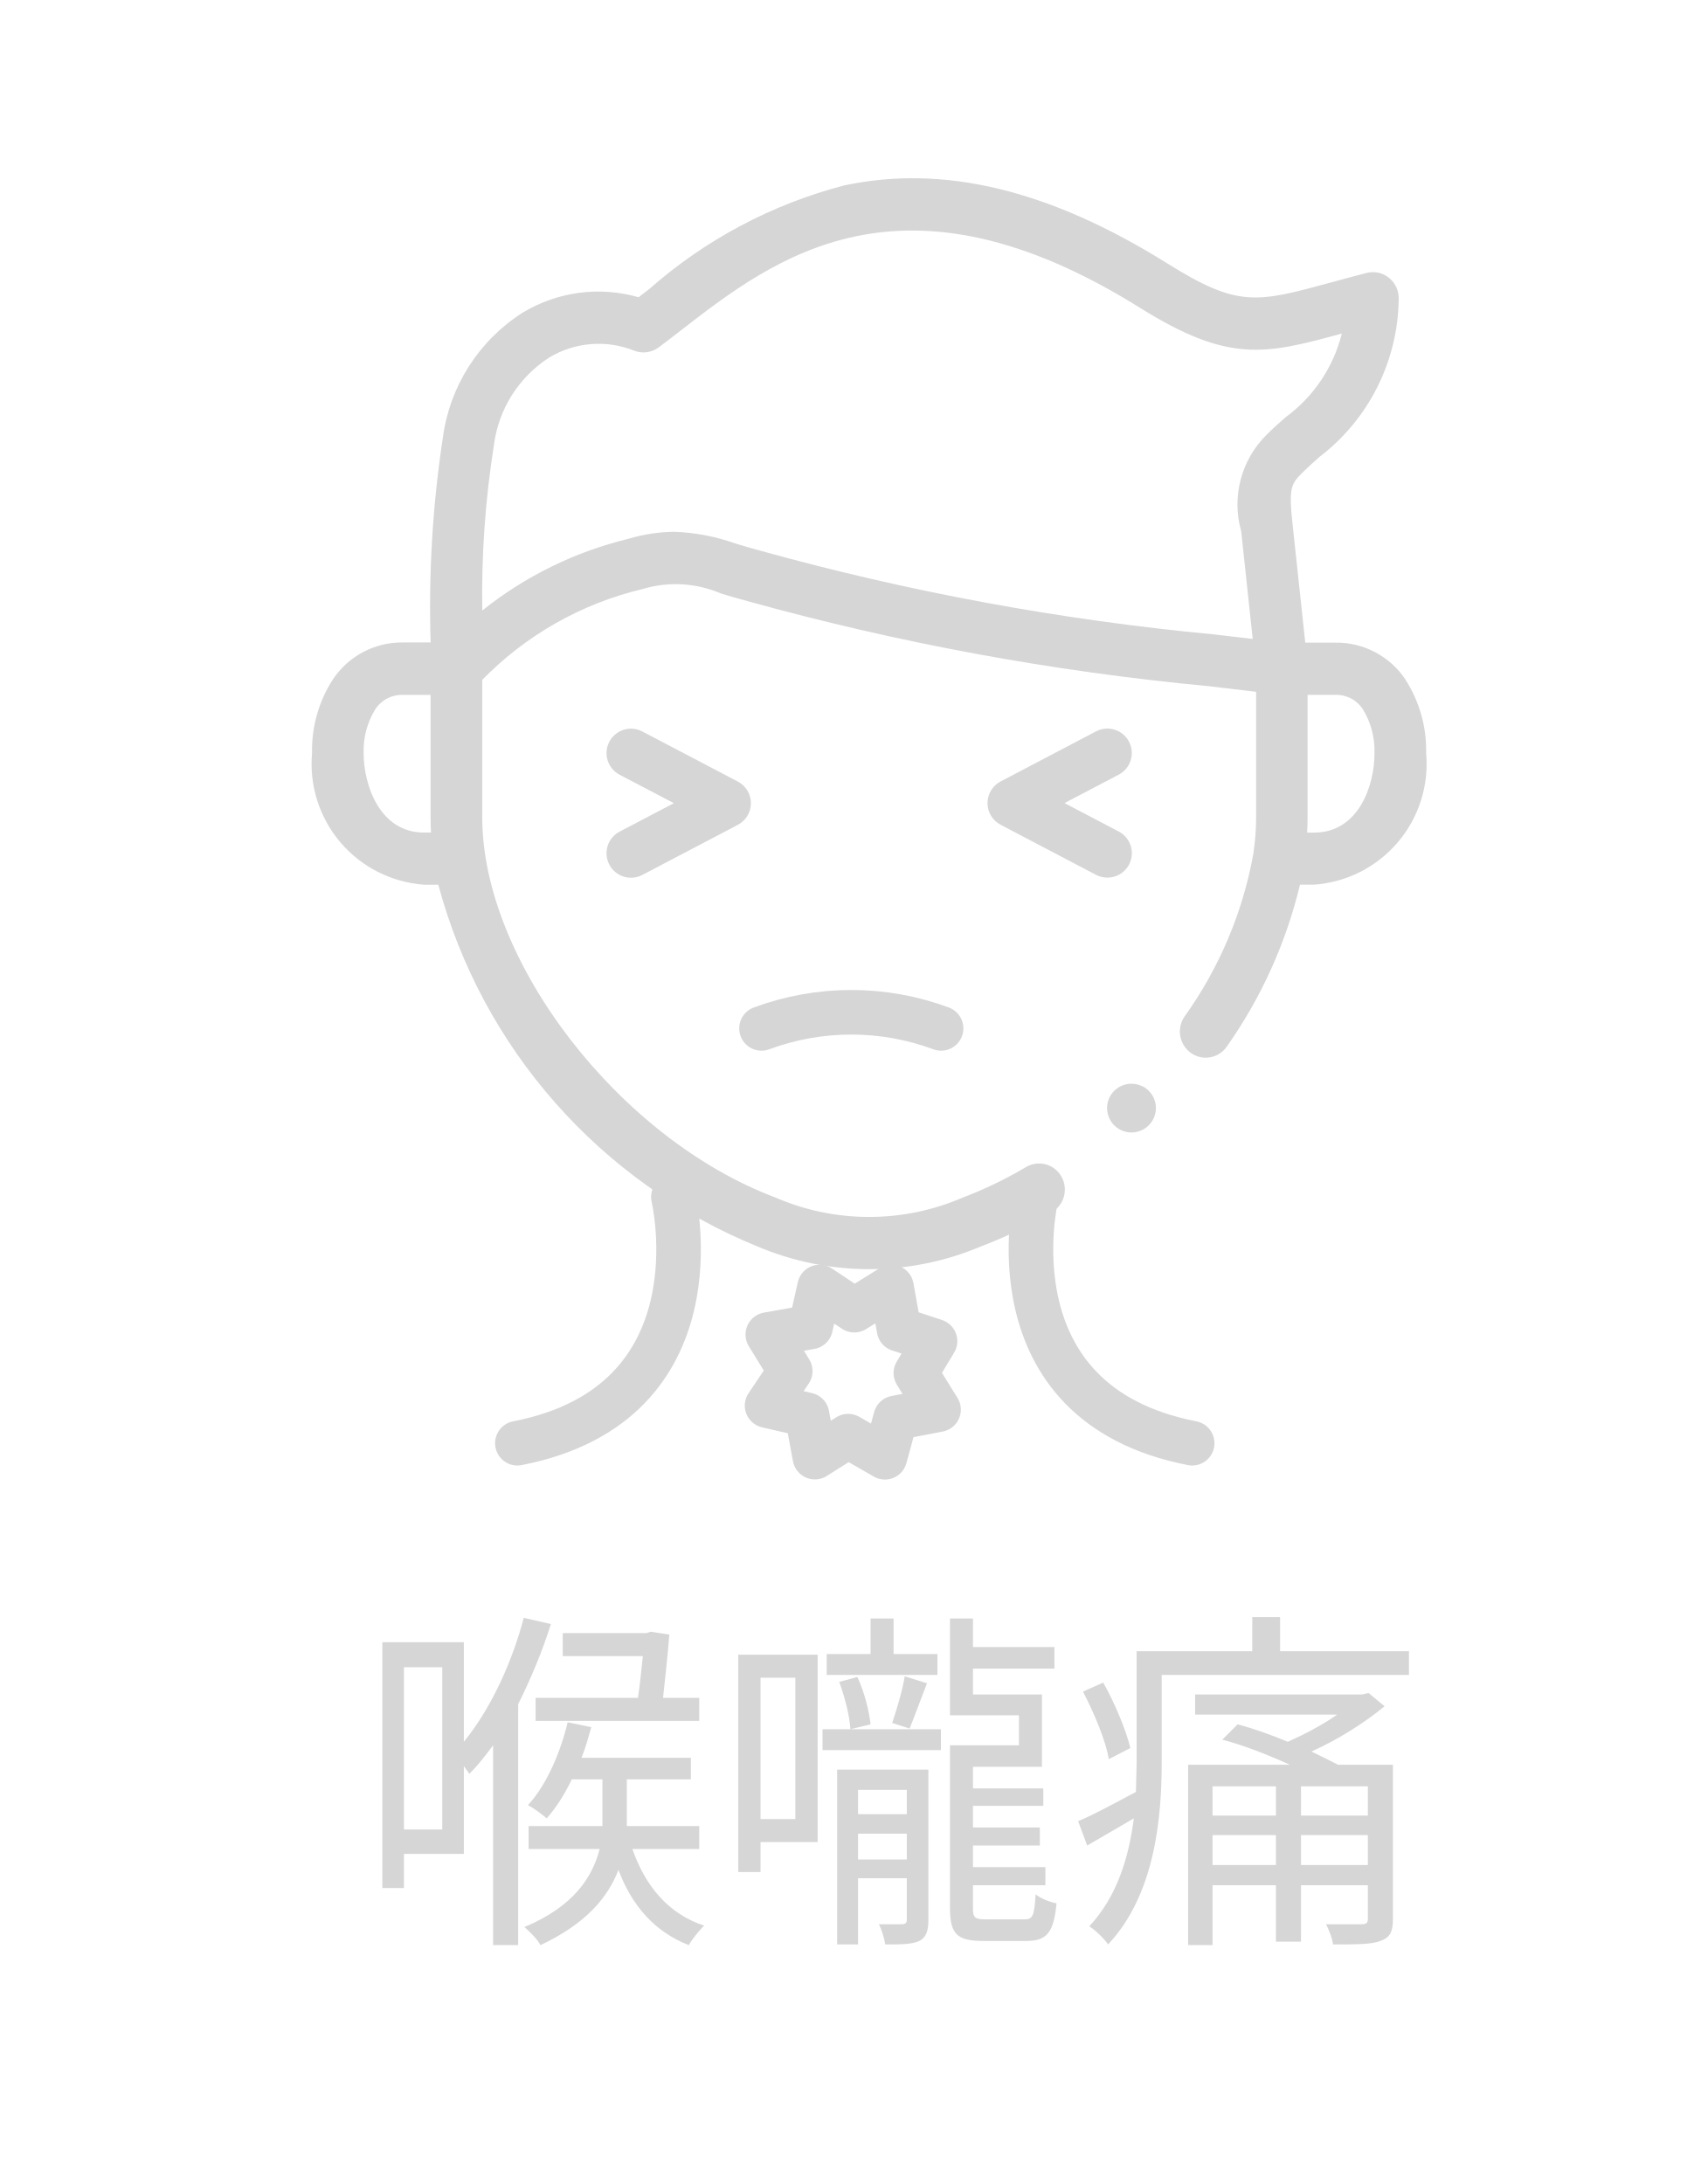
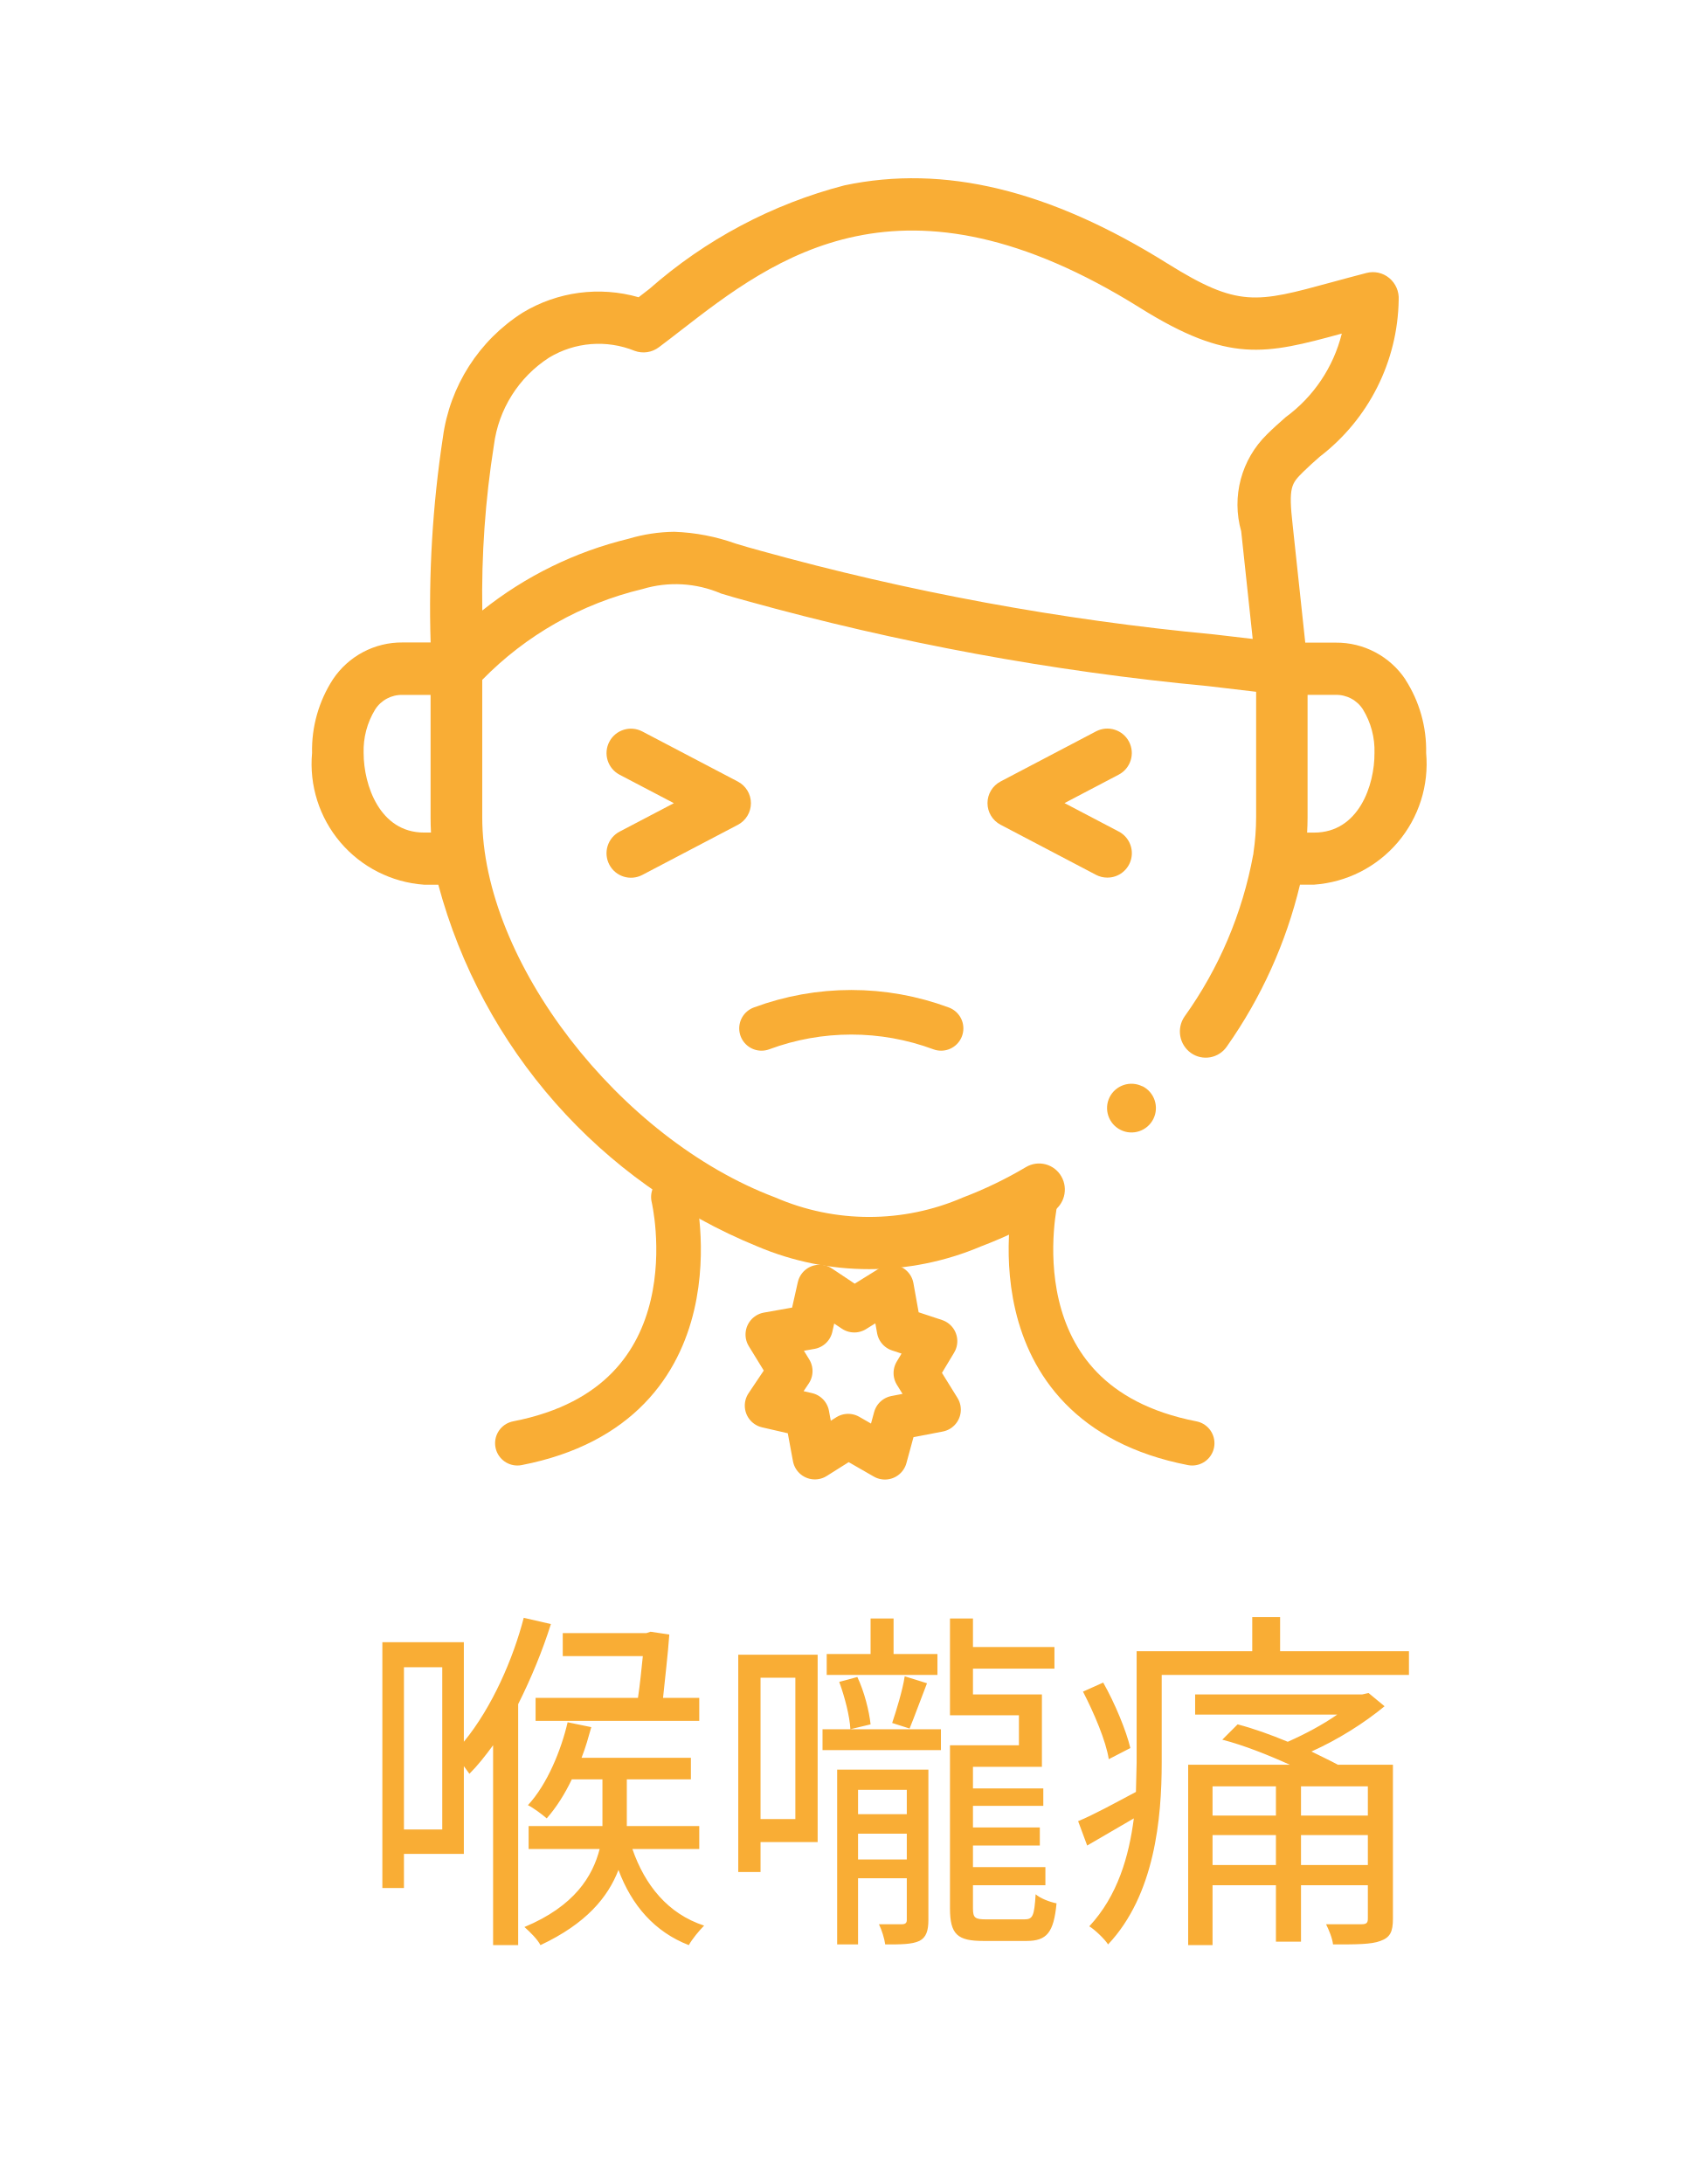
<svg xmlns="http://www.w3.org/2000/svg" width="38" height="49" viewBox="0 0 38 49">
  <defs>
    <clipPath id="clip-today_icon_c">
      <rect width="38" height="49" />
    </clipPath>
  </defs>
  <g id="today_icon_c" clip-path="url(#clip-today_icon_c)">
    <g id="Group_804" data-name="Group 804" transform="translate(-45 -401)">
      <g id="Group_785" data-name="Group 785" transform="translate(52 405)">
-         <path id="Path_1271" data-name="Path 1271" d="M313.5,309.79a.548.548,0,0,0,.255-1.034l-1.216-.638,1.216-.638a.548.548,0,0,0-.509-.971l-2.141,1.124a.548.548,0,0,0,0,.971l2.141,1.124A.545.545,0,0,0,313.5,309.79Z" transform="translate(-295.657 -294.1)" fill="#d6d6d6" />
-         <path id="Path_1272" data-name="Path 1272" d="M164.582,309.5a.548.548,0,0,0,.74.231l2.143-1.124a.548.548,0,0,0,0-.971l-2.143-1.124a.548.548,0,1,0-.509.971l1.217.638-1.217.638A.548.548,0,0,0,164.582,309.5Z" transform="translate(-157.912 -294.101)" fill="#d6d6d6" />
-         <path id="Path_1273" data-name="Path 1273" d="M359.282,444.83a.548.548,0,0,0-.736.245l0,0a.548.548,0,1,0,.737-.248Z" transform="translate(-340.653 -424.457)" fill="#d6d6d6" />
-         <path id="Path_1274" data-name="Path 1274" d="M75.949,106.057a1.861,1.861,0,0,0-1.568-.829H73.7l-.281-2.624c-.1-.878-.031-.942.239-1.211.11-.109.234-.219.365-.335a4.52,4.52,0,0,0,1.773-3.52.59.59,0,0,0-.209-.488.574.574,0,0,0-.513-.116c-.287.074-.55.146-.782.209-1.693.462-2.095.572-3.69-.425-2.641-1.65-5.01-2.222-7.241-1.749a10.688,10.688,0,0,0-4.375,2.323l-.242.187a3.278,3.278,0,0,0-2.6.345,3.936,3.936,0,0,0-1.791,2.8,25.315,25.315,0,0,0-.275,4.6h-.626a1.859,1.859,0,0,0-1.567.829,2.924,2.924,0,0,0-.467,1.65,2.717,2.717,0,0,0,2.512,2.956h.32a12.168,12.168,0,0,0,7.157,8.115,6.42,6.42,0,0,0,5.018,0,10.232,10.232,0,0,0,1.594-.768.591.591,0,0,0,.21-.8.575.575,0,0,0-.792-.213,9.084,9.084,0,0,1-1.415.683,5.29,5.29,0,0,1-4.212,0c-3.5-1.317-6.574-5.3-6.574-8.528v-3.085a7.437,7.437,0,0,1,3.595-2.037,2.576,2.576,0,0,1,1.762.1c.173.052.369.111.588.169a59.467,59.467,0,0,0,10.343,1.909l1.074.127v2.813a5.514,5.514,0,0,1-.061.806c0,.013,0,.027-.006.04a9.025,9.025,0,0,1-1.54,3.628.592.592,0,0,0,.145.817.574.574,0,0,0,.806-.147,10.581,10.581,0,0,0,1.64-3.63H73.9a2.717,2.717,0,0,0,2.512-2.955,2.924,2.924,0,0,0-.468-1.65Zm-22.02,3.432c-.993,0-1.354-1.066-1.354-1.783a1.765,1.765,0,0,1,.258-.977.707.707,0,0,1,.618-.328h.626v2.748q0,.169.009.34Zm17.729-4.445a58.56,58.56,0,0,1-10.184-1.879c-.2-.053-.379-.107-.552-.159a4.578,4.578,0,0,0-1.378-.265,3.726,3.726,0,0,0-1.027.157,8.438,8.438,0,0,0-3.28,1.609,21.373,21.373,0,0,1,.261-3.71,2.752,2.752,0,0,1,1.238-1.964,2.149,2.149,0,0,1,1.918-.152A.573.573,0,0,0,59.2,98.6c.159-.119.321-.244.492-.377,2.094-1.622,4.962-3.843,10.3-.507,1.994,1.246,2.807,1.048,4.528.578a3.32,3.32,0,0,1-1.262,1.878c-.139.123-.282.249-.416.383a2.2,2.2,0,0,0-.579,2.175l.258,2.415ZM73.9,109.49h-.158c.006-.114.01-.227.01-.34V106.4h.624a.708.708,0,0,1,.619.328,1.765,1.765,0,0,1,.258.977C75.258,108.424,74.9,109.49,73.9,109.49Z" transform="translate(-51.417 -94.81)" fill="#d6d6d6" />
-         <path id="Path_1276" data-name="Path 1276" d="M39.923,39.545s-1.109,4.628,3.5,5.524" transform="translate(-23.677 -16.689)" fill="none" stroke="#d6d6d6" stroke-linecap="round" stroke-width="1" />
-         <path id="Path_1277" data-name="Path 1277" d="M43.3,39.545s1.109,4.628-3.5,5.524" transform="translate(-35.193 -16.689)" fill="none" stroke="#d6d6d6" stroke-linecap="round" stroke-width="1" />
-         <path id="Path_1293" data-name="Path 1293" d="M49.759,31.9a5.789,5.789,0,0,1,4.029,0" transform="translate(-39.675 -12.827)" fill="none" stroke="#d6d6d6" stroke-linecap="round" stroke-width="1" />
-         <path id="Path_1292" data-name="Path 1292" d="M1.524.658,2.062,0l.514.658L3.525.477l-.172.965.738.541-.738.6.172.866-.949-.176-.514.763-.537-.763-.946.176.185-.957L0,1.983l.764-.541L.579.477Z" transform="translate(13.238 24.165) rotate(69)" fill="none" stroke="#d6d6d6" stroke-linecap="round" stroke-linejoin="round" stroke-width="1" />
+         <path id="Path_1271" data-name="Path 1271" d="M313.5,309.79a.548.548,0,0,0,.255-1.034l-1.216-.638,1.216-.638a.548.548,0,0,0-.509-.971l-2.141,1.124a.548.548,0,0,0,0,.971l2.141,1.124A.545.545,0,0,0,313.5,309.79Z" transform="translate(-295.657 -294.1)" fill="#f9ad35" />
+         <path id="Path_1272" data-name="Path 1272" d="M164.582,309.5a.548.548,0,0,0,.74.231l2.143-1.124a.548.548,0,0,0,0-.971l-2.143-1.124a.548.548,0,1,0-.509.971l1.217.638-1.217.638A.548.548,0,0,0,164.582,309.5Z" transform="translate(-157.912 -294.101)" fill="#f9ad35" />
+         <path id="Path_1273" data-name="Path 1273" d="M359.282,444.83a.548.548,0,0,0-.736.245l0,0a.548.548,0,1,0,.737-.248Z" transform="translate(-340.653 -424.457)" fill="#f9ad35" />
+         <path id="Path_1274" data-name="Path 1274" d="M75.949,106.057a1.861,1.861,0,0,0-1.568-.829H73.7l-.281-2.624c-.1-.878-.031-.942.239-1.211.11-.109.234-.219.365-.335a4.52,4.52,0,0,0,1.773-3.52.59.59,0,0,0-.209-.488.574.574,0,0,0-.513-.116c-.287.074-.55.146-.782.209-1.693.462-2.095.572-3.69-.425-2.641-1.65-5.01-2.222-7.241-1.749a10.688,10.688,0,0,0-4.375,2.323l-.242.187a3.278,3.278,0,0,0-2.6.345,3.936,3.936,0,0,0-1.791,2.8,25.315,25.315,0,0,0-.275,4.6h-.626a1.859,1.859,0,0,0-1.567.829,2.924,2.924,0,0,0-.467,1.65,2.717,2.717,0,0,0,2.512,2.956h.32a12.168,12.168,0,0,0,7.157,8.115,6.42,6.42,0,0,0,5.018,0,10.232,10.232,0,0,0,1.594-.768.591.591,0,0,0,.21-.8.575.575,0,0,0-.792-.213,9.084,9.084,0,0,1-1.415.683,5.29,5.29,0,0,1-4.212,0c-3.5-1.317-6.574-5.3-6.574-8.528v-3.085a7.437,7.437,0,0,1,3.595-2.037,2.576,2.576,0,0,1,1.762.1c.173.052.369.111.588.169a59.467,59.467,0,0,0,10.343,1.909l1.074.127v2.813a5.514,5.514,0,0,1-.061.806c0,.013,0,.027-.006.04a9.025,9.025,0,0,1-1.54,3.628.592.592,0,0,0,.145.817.574.574,0,0,0,.806-.147,10.581,10.581,0,0,0,1.64-3.63H73.9a2.717,2.717,0,0,0,2.512-2.955,2.924,2.924,0,0,0-.468-1.65Zm-22.02,3.432c-.993,0-1.354-1.066-1.354-1.783a1.765,1.765,0,0,1,.258-.977.707.707,0,0,1,.618-.328h.626v2.748q0,.169.009.34Zm17.729-4.445a58.56,58.56,0,0,1-10.184-1.879c-.2-.053-.379-.107-.552-.159a4.578,4.578,0,0,0-1.378-.265,3.726,3.726,0,0,0-1.027.157,8.438,8.438,0,0,0-3.28,1.609,21.373,21.373,0,0,1,.261-3.71,2.752,2.752,0,0,1,1.238-1.964,2.149,2.149,0,0,1,1.918-.152A.573.573,0,0,0,59.2,98.6c.159-.119.321-.244.492-.377,2.094-1.622,4.962-3.843,10.3-.507,1.994,1.246,2.807,1.048,4.528.578a3.32,3.32,0,0,1-1.262,1.878c-.139.123-.282.249-.416.383a2.2,2.2,0,0,0-.579,2.175l.258,2.415ZM73.9,109.49h-.158c.006-.114.01-.227.01-.34V106.4h.624a.708.708,0,0,1,.619.328,1.765,1.765,0,0,1,.258.977C75.258,108.424,74.9,109.49,73.9,109.49Z" transform="translate(-51.417 -94.81)" fill="#f9ad35" />
+         <path id="Path_1276" data-name="Path 1276" d="M39.923,39.545s-1.109,4.628,3.5,5.524" transform="translate(-23.677 -16.689)" fill="none" stroke="#f9ad35" stroke-linecap="round" stroke-width="1" />
+         <path id="Path_1277" data-name="Path 1277" d="M43.3,39.545s1.109,4.628-3.5,5.524" transform="translate(-35.193 -16.689)" fill="none" stroke="#f9ad35" stroke-linecap="round" stroke-width="1" />
+         <path id="Path_1293" data-name="Path 1293" d="M49.759,31.9a5.789,5.789,0,0,1,4.029,0" transform="translate(-39.675 -12.827)" fill="none" stroke="#f9ad35" stroke-linecap="round" stroke-width="1" />
+         <path id="Path_1292" data-name="Path 1292" d="M1.524.658,2.062,0l.514.658L3.525.477l-.172.965.738.541-.738.6.172.866-.949-.176-.514.763-.537-.763-.946.176.185-.957L0,1.983l.764-.541L.579.477Z" transform="translate(13.238 24.165) rotate(69)" fill="none" stroke="#f9ad35" stroke-linecap="round" stroke-linejoin="round" stroke-width="1" />
      </g>
-       <text id="喉嚨痛" transform="translate(53 444)" fill="#d6d6d6" font-size="8" font-family="PingFangTC-Regular, PingFang TC">
+       <text id="喉嚨痛" transform="translate(53 444)" fill="#f9ad35" font-size="8" font-family="PingFangTC-Regular, PingFang TC">
        <tspan x="0" y="0">喉嚨痛</tspan>
      </text>
    </g>
  </g>
</svg>
